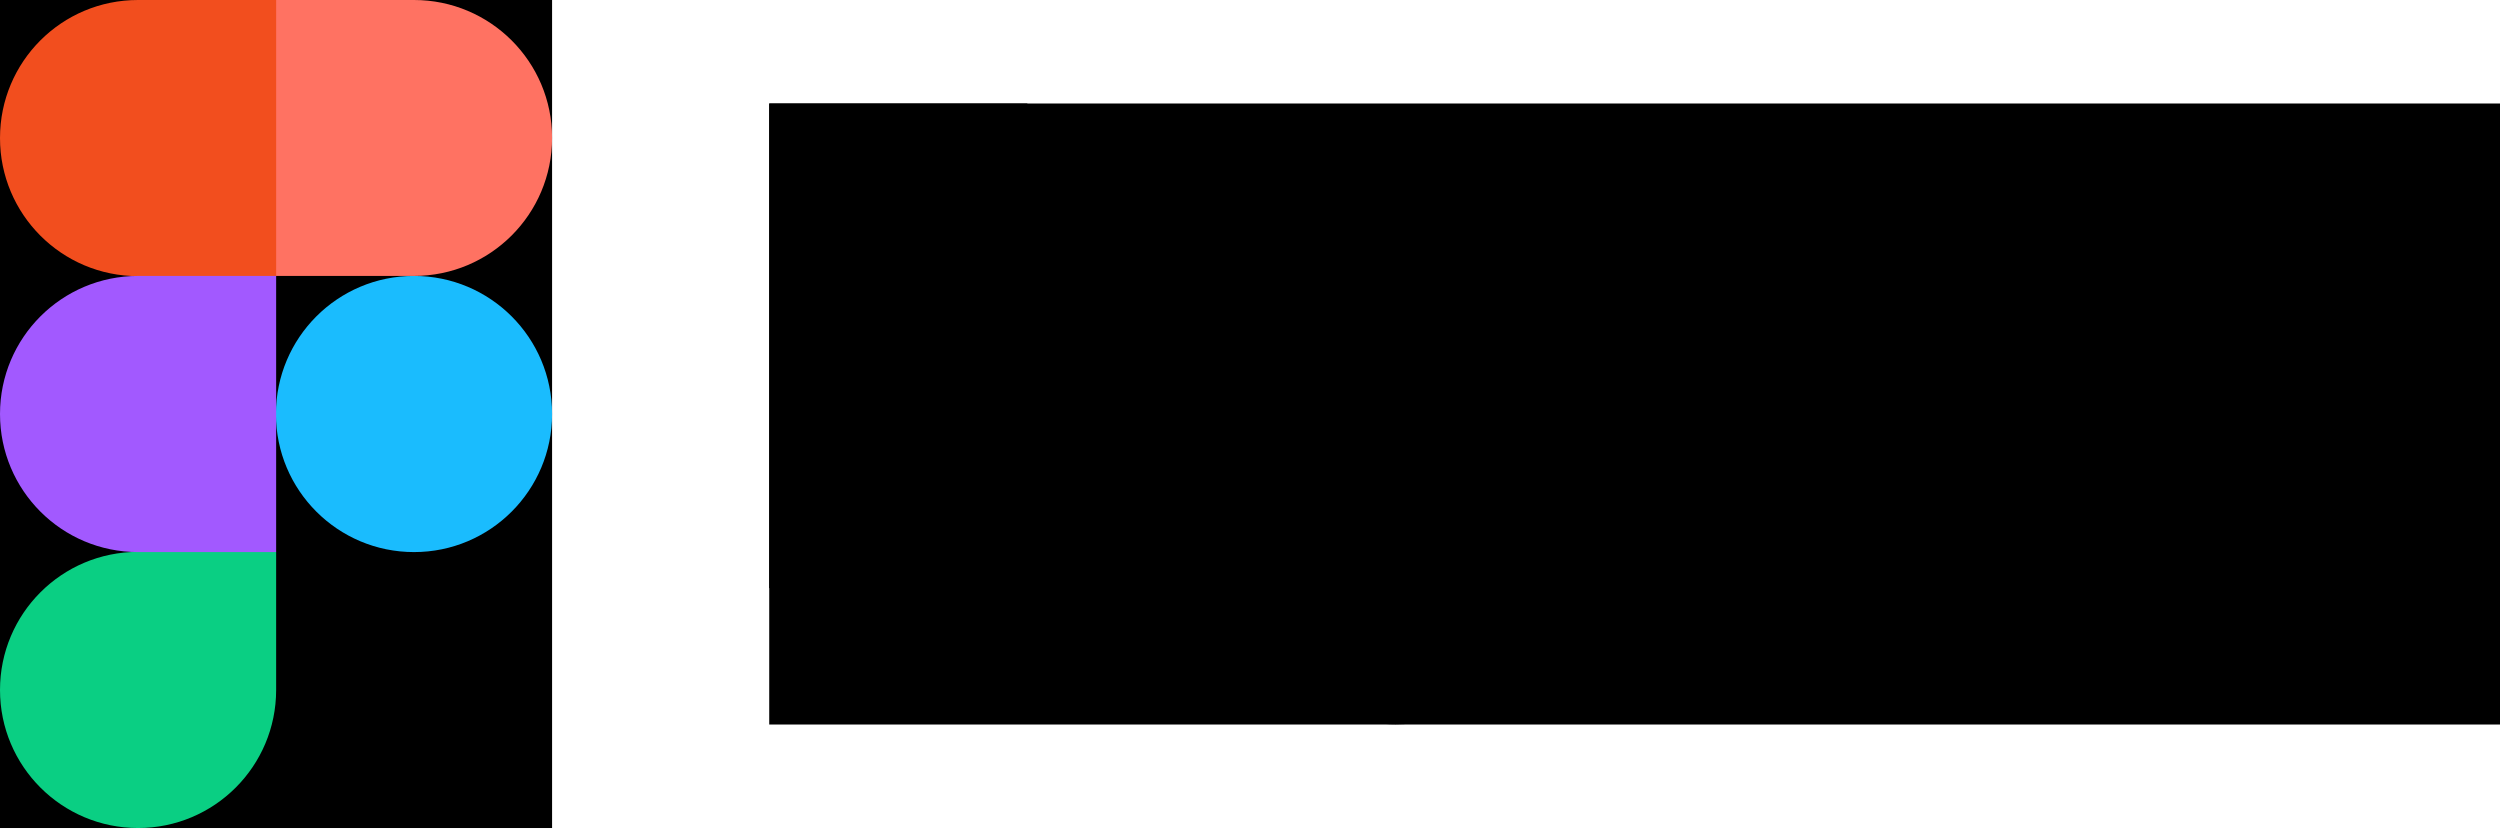
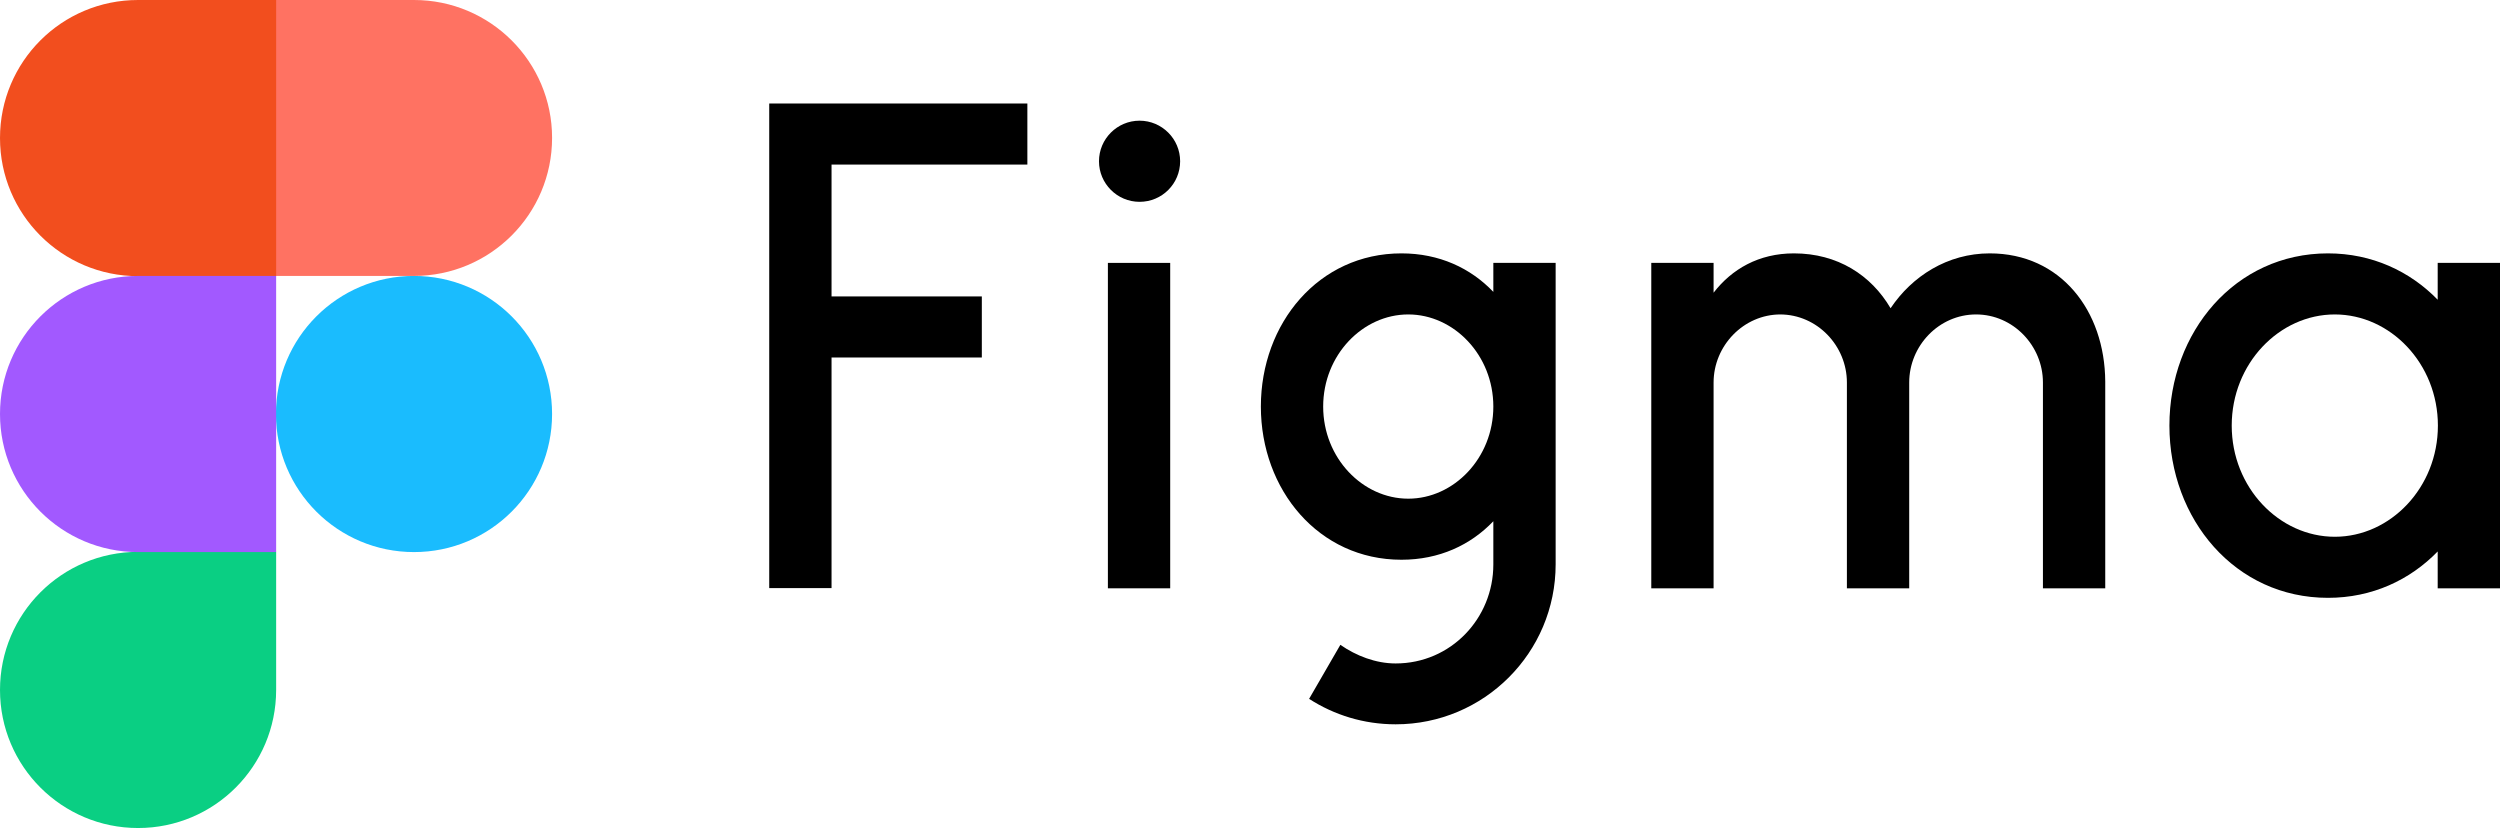
<svg xmlns="http://www.w3.org/2000/svg" width="120.77" height="40" viewBox="0 0 120.77 40">
  <defs>
    <style>.d{fill:#f24e1e;}.e{fill:#ff7262;}.f{fill:#a259ff;}.g{fill:#0acf83;}.h{fill:#1abcfe;}.i{fill-rule:evenodd;}</style>
  </defs>
  <g id="a" />
  <g id="b">
    <g id="c">
      <g>
+         <path class="h" d="M13.33,20c0-3.68,2.98-6.67,6.67-6.67h0c3.68,0,6.67,2.98,6.67,6.67h0c0,3.68-2.98,6.67-6.67,6.67h0c-3.68,0-6.67-2.98-6.67-6.67h0Z" />
+         <path class="g" d="M0,33.33c0-3.68,2.98-6.67,6.67-6.67h6.67v6.67c0,3.68-2.98,6.67-6.67,6.67h0c-3.68,0-6.67-2.98-6.67-6.67H0Z" />
+         <path class="e" d="M13.33,0V13.33h6.67c3.68,0,6.67-2.98,6.67-6.67h0C26.67,2.98,23.68,0,20,0h-6.67Z" />
+         <path class="d" d="M0,6.67c0,3.68,2.98,6.67,6.67,6.67h6.67V0H6.67C2.98,0,0,2.98,0,6.67H0Z" />
+         <path class="f" d="M0,20c0,3.68,2.98,6.67,6.67,6.67h6.67V13.33H6.67c-3.68,0-6.67,2.98-6.67,6.67H0Z" />
        <g>
-           <rect y="0" width="26.67" height="40" />
-           <path class="h" d="M13.33,20c0-3.68,2.98-6.67,6.67-6.67h0c3.68,0,6.67,2.98,6.67,6.67h0c0,3.68-2.98,6.67-6.67,6.67h0c-3.68,0-6.67-2.98-6.67-6.67h0Z" />
-           <path class="g" d="M0,33.33c0-3.68,2.98-6.67,6.67-6.67h6.67v6.67c0,3.68-2.98,6.67-6.67,6.67h0c-3.68,0-6.67-2.98-6.67-6.67H0Z" />
-           <path class="e" d="M13.33,0V13.33h6.67c3.68,0,6.67-2.98,6.67-6.67h0C26.67,2.98,23.68,0,20,0h-6.67Z" />
-           <path class="d" d="M0,6.67c0,3.68,2.98,6.67,6.67,6.67h6.67V0H6.67C2.98,0,0,2.98,0,6.67H0Z" />
-           <path class="f" d="M0,20c0,3.68,2.98,6.67,6.67,6.67h6.67V13.33H6.67c-3.68,0-6.67,2.98-6.67,6.67H0Z" />
-         </g>
-         <g>
-           <rect x="37.16" y="5" width="83.61" height="30" />
          <path d="M37.16,5V28.41h3.01v-11.14h7.26v-2.95h-7.26V7.95h9.46v-2.95h-12.47Z" />
          <path d="M55.05,9.75c1.09,0,1.96-.88,1.96-1.96s-.88-1.96-1.96-1.96-1.96,.88-1.96,1.96,.88,1.96,1.96,1.96Z" />
          <path d="M53.52,12.7v15.72h3.01V12.7h-3.01Z" />
          <path class="i" d="M67.7,12.24c-4,0-6.79,3.38-6.79,7.4s2.79,7.4,6.79,7.4c1.83,0,3.34-.71,4.44-1.86v2.09c0,2.6-2.05,4.78-4.72,4.78-.96,0-1.91-.37-2.67-.9l-1.51,2.61c1.21,.78,2.64,1.23,4.18,1.23,4.27,0,7.73-3.46,7.73-7.73V12.7h-3.01v1.4c-1.1-1.15-2.61-1.86-4.44-1.86Zm-3.78,7.4c0-2.49,1.91-4.45,4.11-4.45s4.11,1.96,4.11,4.45-1.91,4.45-4.11,4.45-4.11-1.96-4.11-4.45Z" />
          <path d="M86.01,15.19c-1.78,0-3.23,1.51-3.23,3.29v9.94h-3.01V12.7h3.01v1.44c.88-1.14,2.18-1.9,3.88-1.9,2.11,0,3.73,1.05,4.67,2.65,1.04-1.55,2.75-2.65,4.79-2.65,3.43,0,5.56,2.77,5.58,6.19v.03h0v9.96h-3.01v-9.94c0-1.78-1.44-3.29-3.23-3.29s-3.23,1.51-3.23,3.29v9.94h-3.01v-9.94c0-1.78-1.44-3.29-3.23-3.29Z" />
          <path class="i" d="M117.76,14.48c-1.34-1.38-3.18-2.24-5.3-2.24-4.48,0-7.66,3.79-7.66,8.32s3.18,8.32,7.66,8.32c2.13,0,3.96-.86,5.3-2.24v1.78h3.01V12.7h-3.01v1.78Zm-9.95,6.08c0-3,2.3-5.37,4.98-5.37s4.98,2.37,4.98,5.37-2.3,5.37-4.98,5.37-4.98-2.37-4.98-5.37Z" />
        </g>
      </g>
    </g>
  </g>
</svg>
